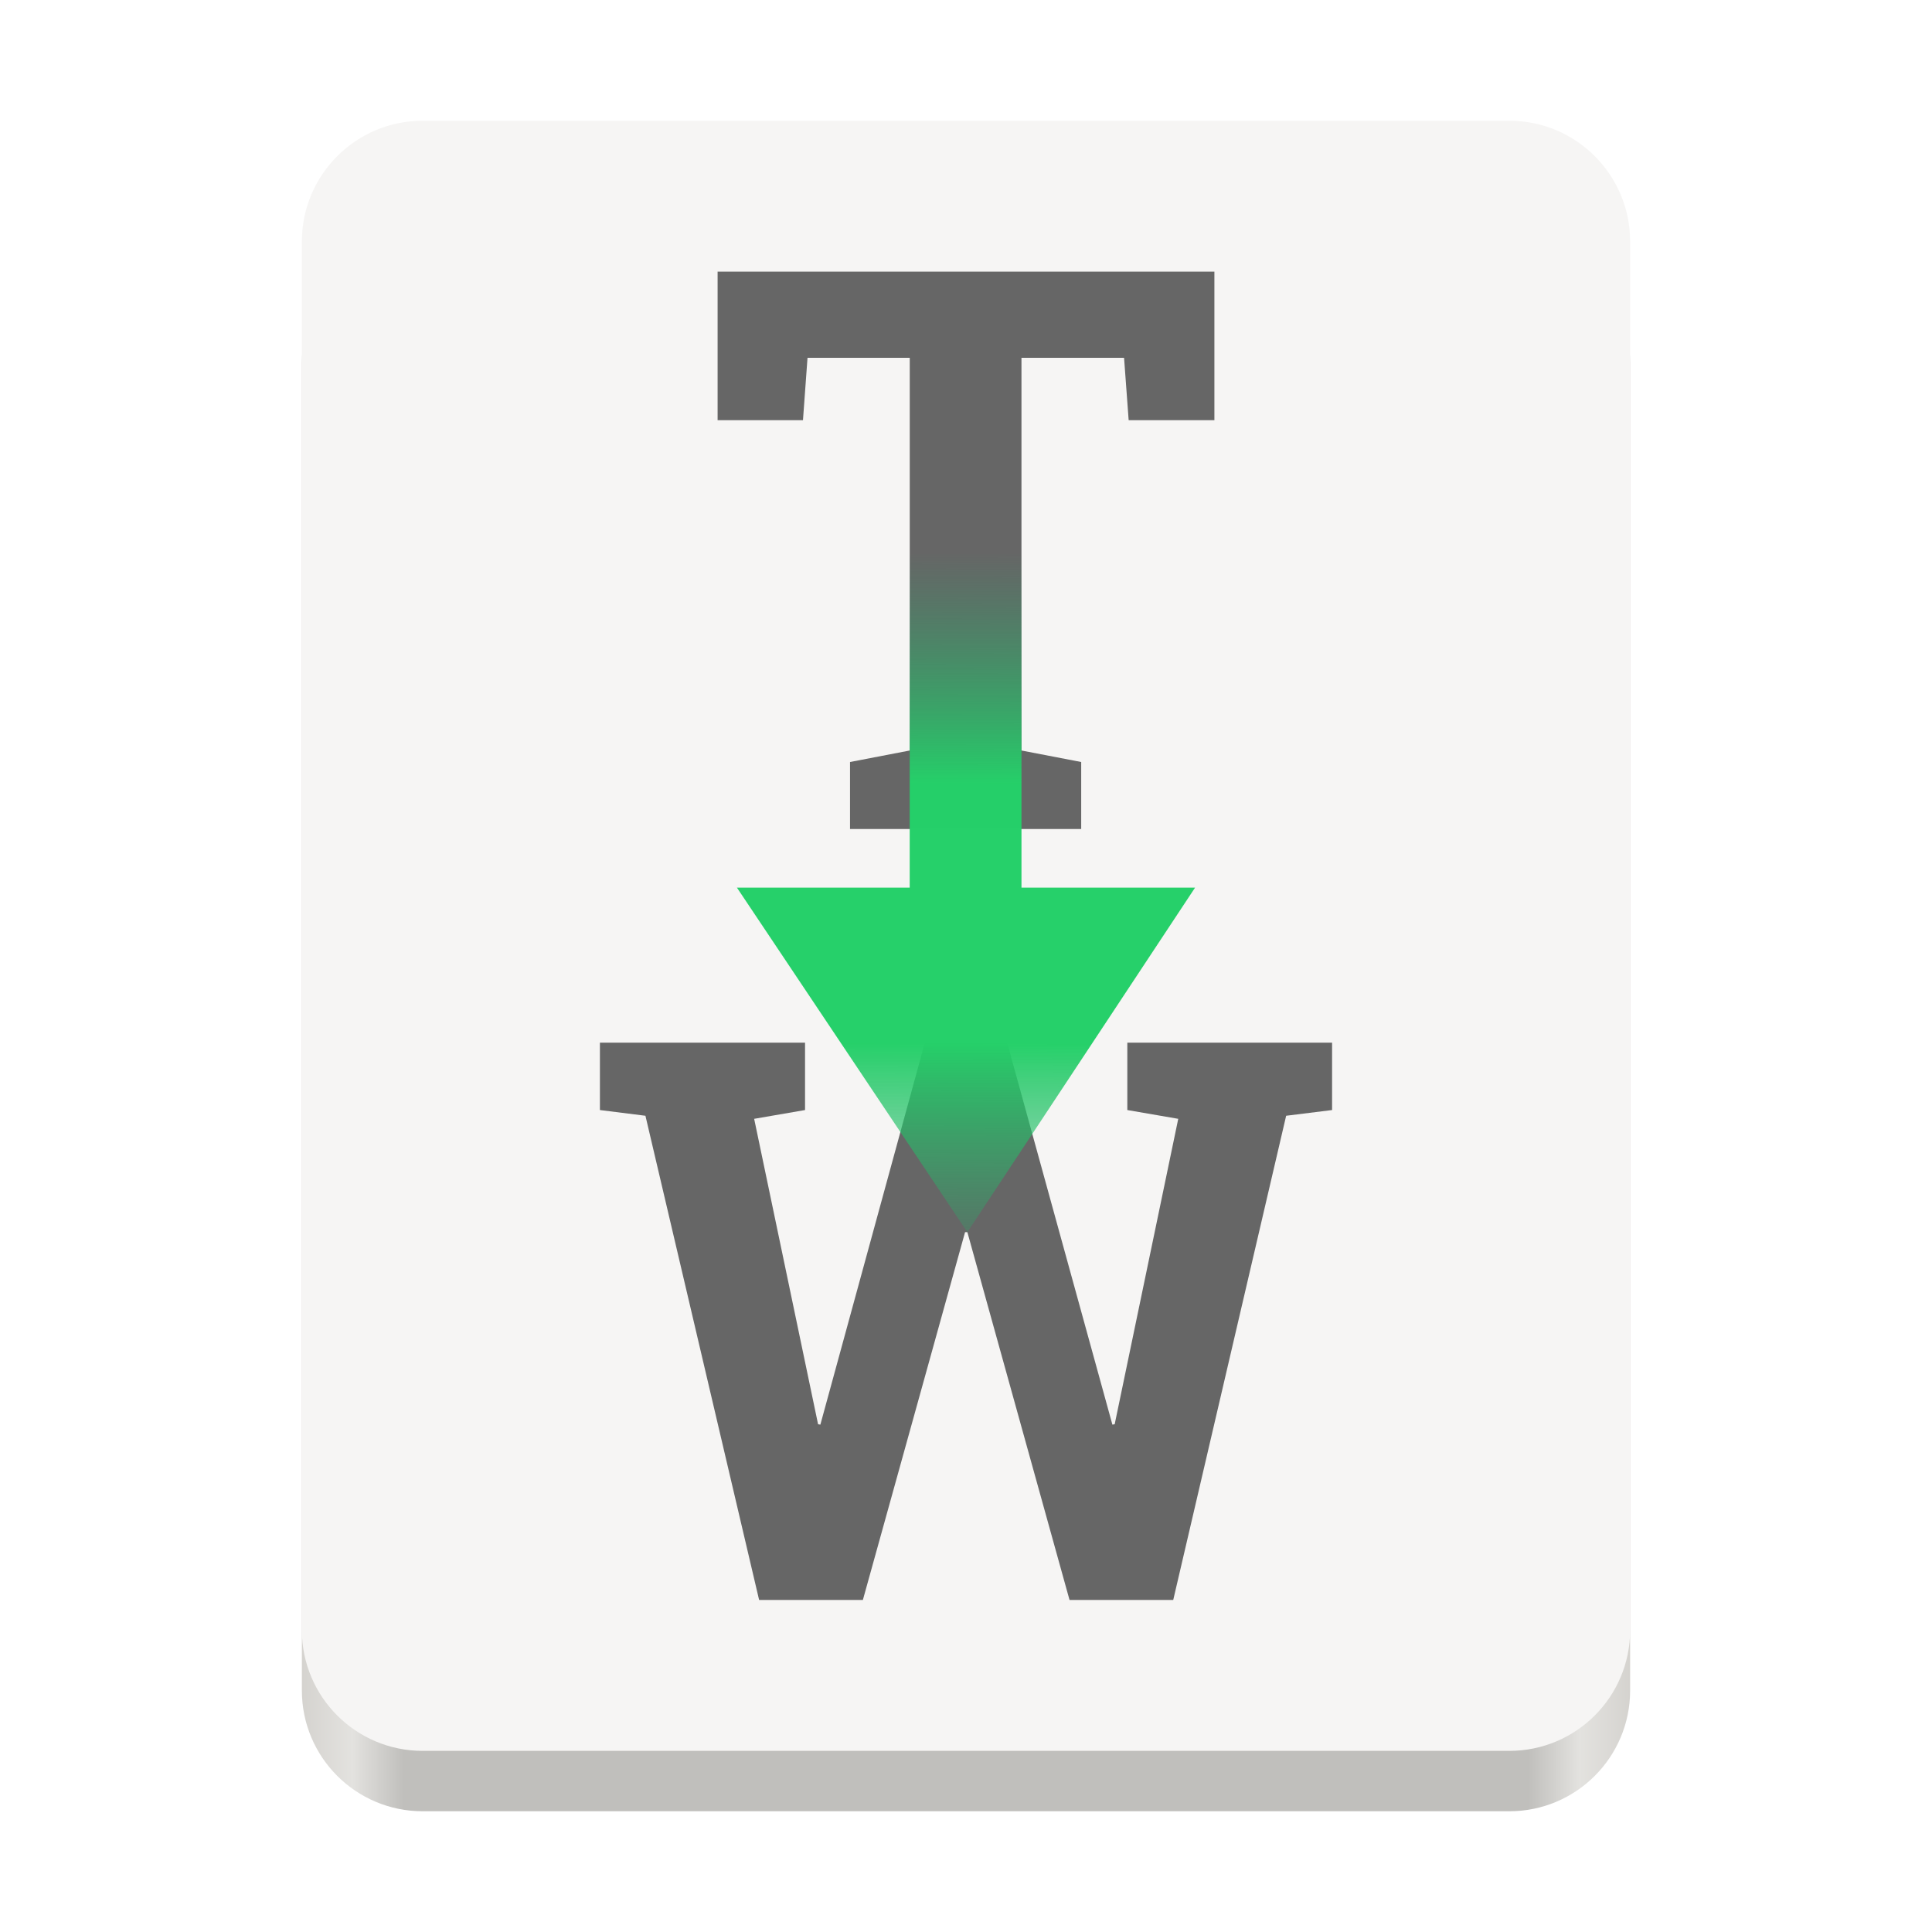
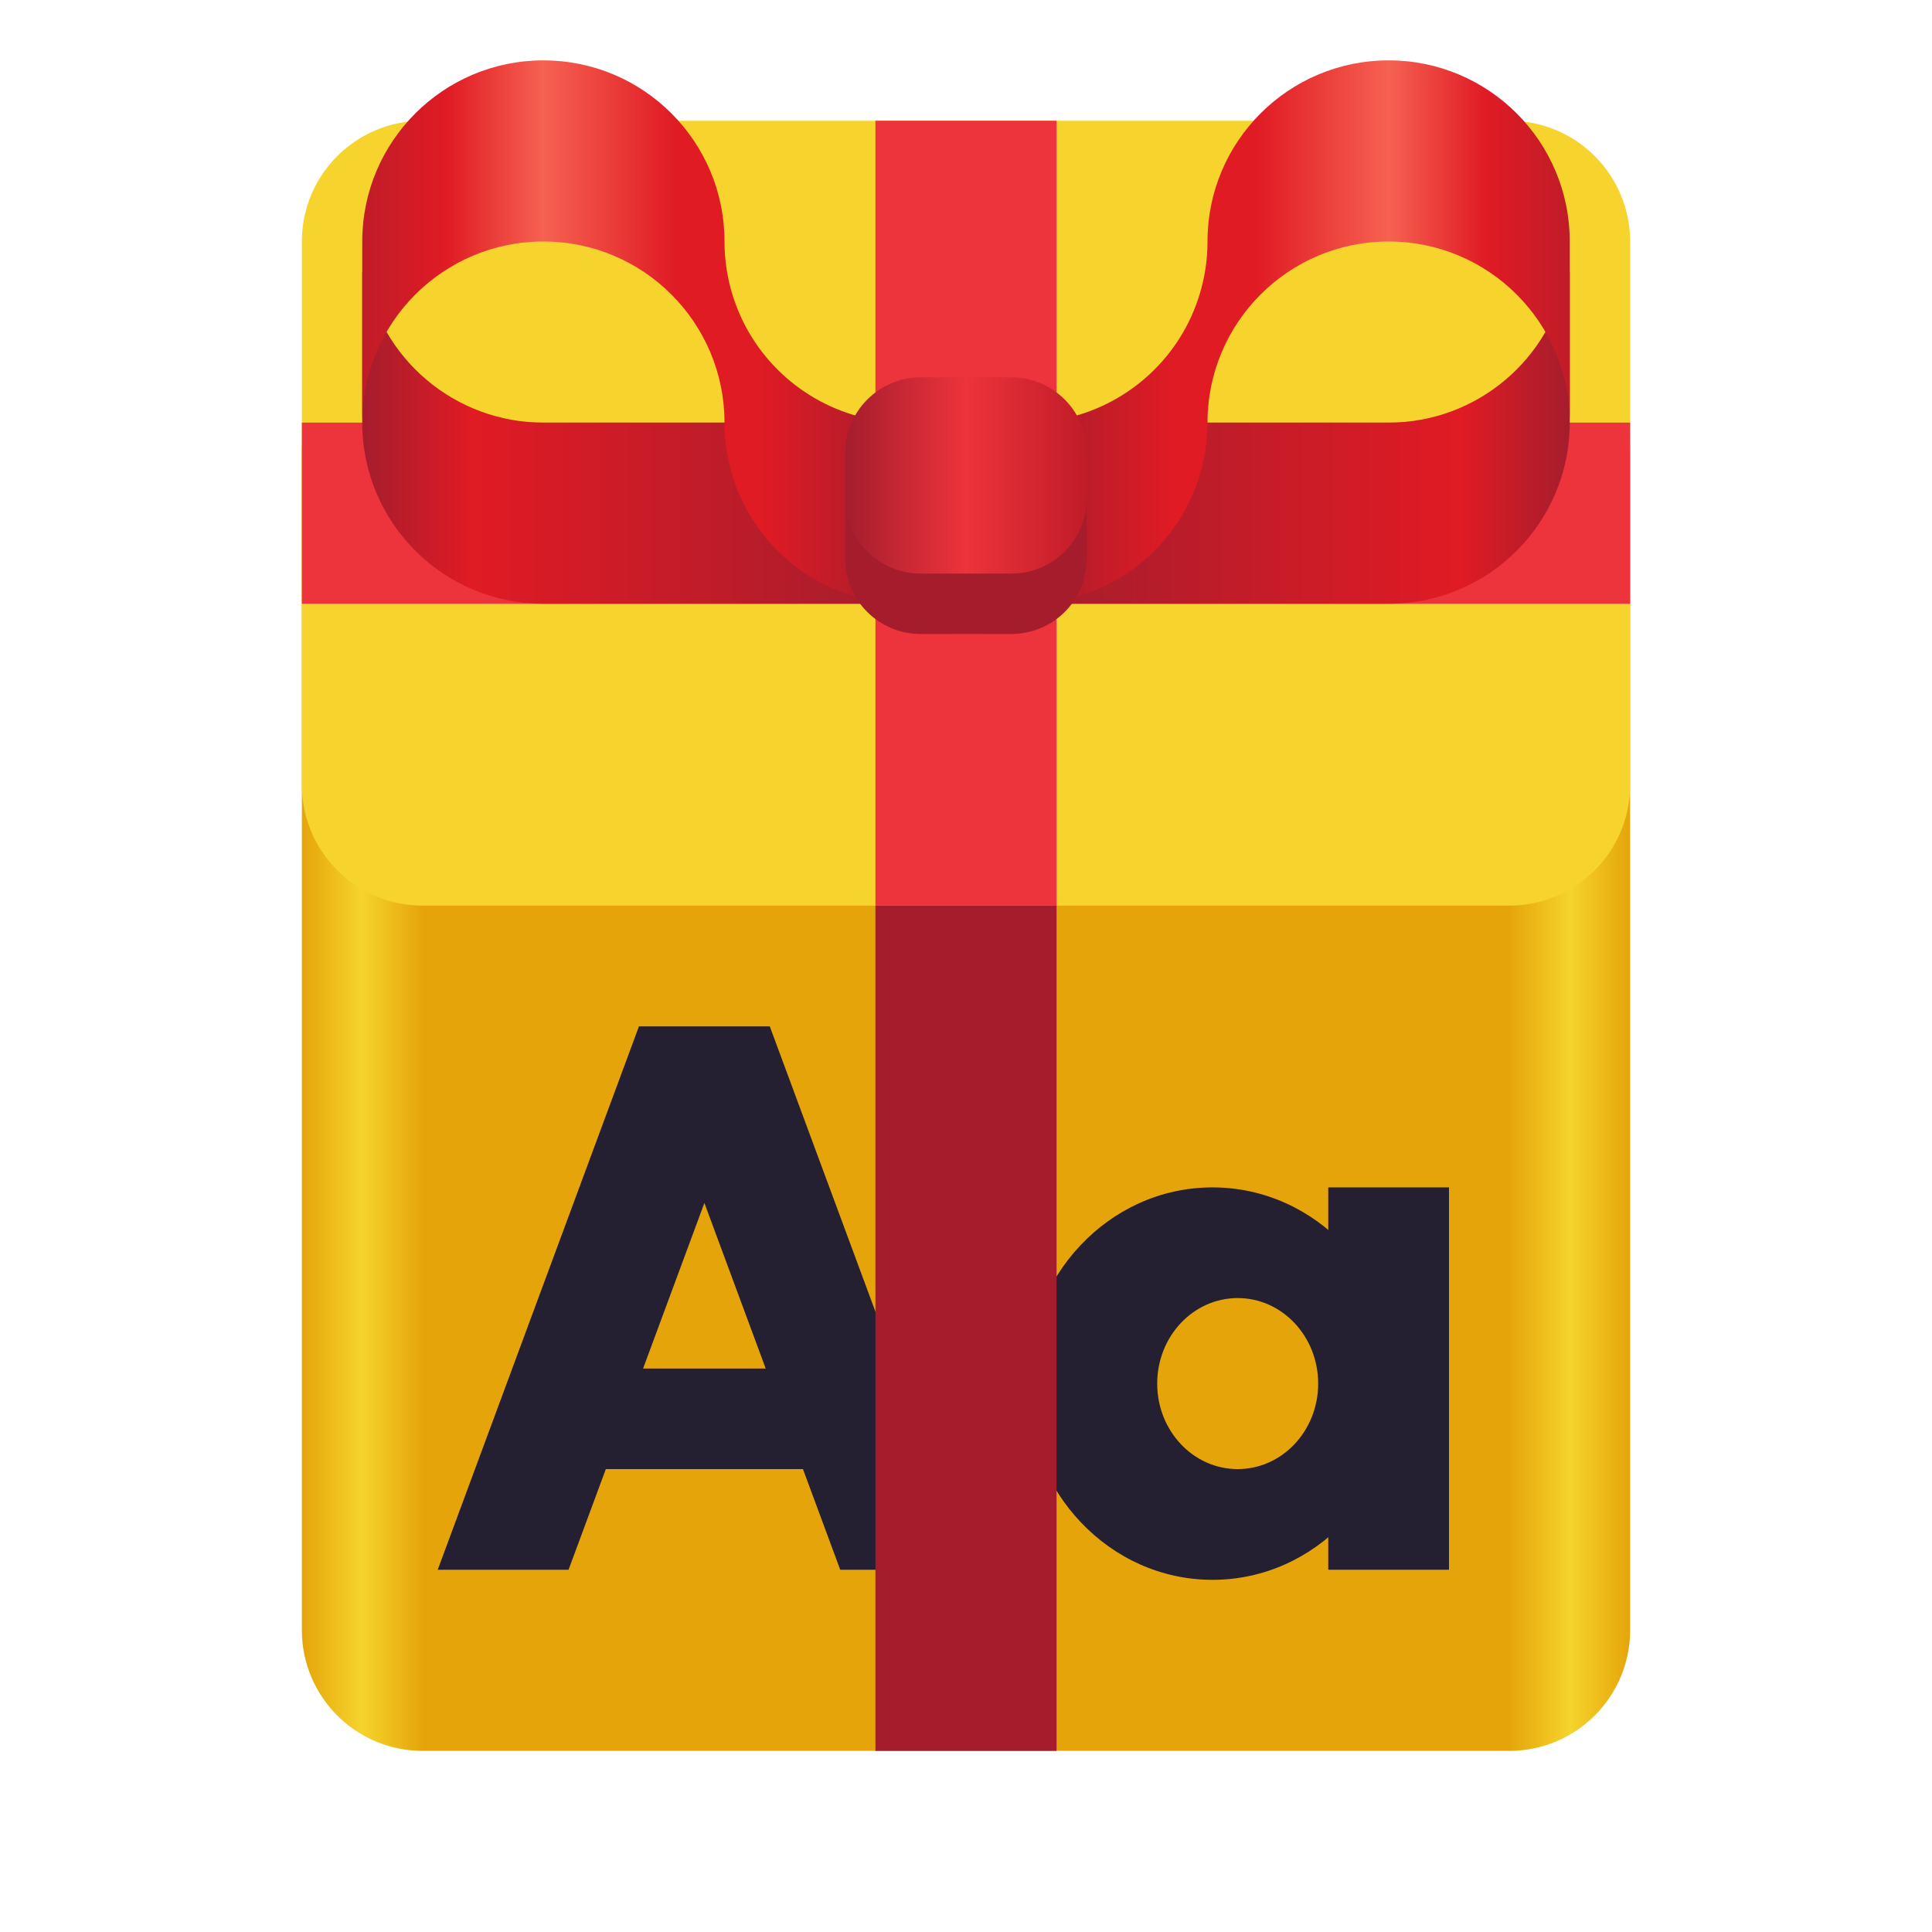
- <svg xmlns="http://www.w3.org/2000/svg" id="svg34" version="1.1" width="128px" viewBox="0 0 128 128" height="128px">
-   <defs id="defs38" />
-   <linearGradient y2="-449.394" y1="-449.394" x2="536.596" x1="88.596" gradientUnits="userSpaceOnUse" gradientTransform="matrix(0.196428,0,0,0.342105,2.59729,273.74)" id="a">
-     <stop id="stop2" stop-color="#d5d3cf" offset="0" />
-     <stop id="stop4" stop-color="#e3e2df" offset="0.038" />
-     <stop id="stop6" stop-color="#c0bfbc" offset="0.077" />
-     <stop id="stop8" stop-color="#c0bfbc" offset="0.923" />
-     <stop id="stop10" stop-color="#e3e2df" offset="0.962" />
-     <stop id="stop12" stop-color="#d5d3cf" offset="1" />
+ <svg xmlns="http://www.w3.org/2000/svg" xmlns:xlink="http://www.w3.org/1999/xlink" height="128px" viewBox="0 0 128 128" width="128px">
+   <linearGradient id="a" gradientTransform="matrix(0.211538 0 0 0.25 9.846145 53)" gradientUnits="userSpaceOnUse" x1="48" x2="464" y1="44" y2="44">
+     <stop offset="0" stop-color="#e5a50a" />
+     <stop offset="0.045" stop-color="#f6d32d" />
+     <stop offset="0.091" stop-color="#e5a50a" />
+     <stop offset="0.909" stop-color="#e5a50a" />
+     <stop offset="0.955" stop-color="#f6d32d" />
+     <stop offset="1" stop-color="#e5a50a" />
  </linearGradient>
-   <linearGradient gradientTransform="translate(-4)" y2="85.856" y1="36.715" x2="67.861" x1="68" gradientUnits="userSpaceOnUse" id="b">
-     <stop id="stop15" stop-opacity="0.011" stop-color="#26a269" offset="0" />
-     <stop id="stop17" stop-opacity="0.996" stop-color="#25d069" offset="0.309" />
-     <stop id="stop19" stop-opacity="0.996" stop-color="#25d069" offset="0.66" />
-     <stop id="stop21" stop-opacity="0" stop-color="#26a269" offset="1" />
+   <linearGradient id="b" gradientUnits="userSpaceOnUse">
+     <stop offset="0" stop-color="#a51d2d" />
+     <stop offset="0.2" stop-color="#e01b24" />
+     <stop offset="1" stop-color="#a51d2d" />
  </linearGradient>
-   <path style="fill:url(#a)" id="path24" fill="url(#a)" d="m 28,16 h 72 c 4.418,0 8,3.582 8,8 v 88 c 0,4.418 -3.582,8 -8,8 H 28 c -4.418,0 -8,-3.582 -8,-8 V 24 c 0,-4.418 3.582,-8 8,-8 z m 0,0" />
-   <path id="path26" fill="#f6f5f4" d="m 28,8 h 72 c 4.418,0 8,3.582 8,8 v 92 c 0,4.418 -3.582,8 -8,8 H 28 c -4.418,0 -8,-3.582 -8,-8 V 16 c 0,-4.418 3.582,-8 8,-8 z m 0,0" />
-   <path id="path28" fill="#666666" d="m 80.457,18 v 9.84 h -5.68 l -0.305,-4.133 h -6.797 v 26.016 l 3.957,0.762 v 4.438 H 56.316 v -4.438 l 3.957,-0.762 V 23.707 H 53.5 l -0.301,4.133 h -5.656 V 18 Z m 0,0" />
-   <path id="path30" fill="#666666" d="M 88.254,73.543 85.211,73.922 77.73,106 H 70.859 L 64.09,81.633 H 63.938 L 57.168,106 h -6.875 l -7.531,-32.078 -3.016,-0.379 v -4.465 h 13.59 v 4.465 l -3.371,0.582 4.234,20.234 0.152,0.027 6.922,-25.309 h 5.453 l 6.973,25.309 0.152,-0.027 L 78.062,74.125 74.688,73.543 v -4.465 h 13.566 z m 0,0" />
-   <path style="fill:url(#b)" id="path32" fill="url(#b)" d="m 60.27,36.715 v 22.094 H 48.824 L 64.09,81.633 79.176,58.809 h -11.5 v -22.094 z m 0,0" />
+   <linearGradient id="c" x1="24" x2="60" xlink:href="#b" y1="29" y2="29" />
+   <linearGradient id="d" gradientUnits="userSpaceOnUse">
+     <stop offset="0" stop-color="#c01c28" />
+     <stop offset="0.156" stop-color="#e01b24" />
+     <stop offset="0.333" stop-color="#f66151" />
+     <stop offset="0.575" stop-color="#e01b24" />
+     <stop offset="0.73" stop-color="#e01b24" />
+     <stop offset="1" stop-color="#a51d2d" />
+   </linearGradient>
+   <linearGradient id="e" x1="24" x2="60" xlink:href="#d" y1="22" y2="22" />
+   <linearGradient id="f" gradientTransform="matrix(-1 0 0 1 36 -96)" x1="-68" x2="-32" xlink:href="#b" y1="125" y2="125" />
+   <linearGradient id="g" gradientTransform="matrix(-1 0 0 1 36 -96)" x1="-68" x2="-32" xlink:href="#d" y1="118" y2="118" />
+   <linearGradient id="h" gradientTransform="matrix(2 0 0 0.944444 -64 -175.2222)" gradientUnits="userSpaceOnUse" x1="60" x2="68" y1="221" y2="221">
+     <stop offset="0" stop-color="#a51d2d" />
+     <stop offset="0.5" stop-color="#ed333b" />
+     <stop offset="1" stop-color="#c01c28" />
+   </linearGradient>
+   <path d="m 28 22 h 72 c 4.418 0 8 3.582 8 8 v 78 c 0 4.418 -3.582 8 -8 8 h -72 c -4.418 0 -8 -3.582 -8 -8 v -78 c 0 -4.418 3.582 -8 8 -8 z m 0 0" fill="url(#a)" />
+   <path d="m 28 8 h 72 c 4.418 0 8 3.582 8 8 v 36 c 0 4.418 -3.582 8 -8 8 h -72 c -4.418 0 -8 -3.582 -8 -8 v -36 c 0 -4.418 3.582 -8 8 -8 z m 0 0" fill="#f6d32d" />
+   <path d="m 20 28 h 88 v 12 h -88 z m 0 0" fill="#ed333b" />
+   <g fill="#241f31">
+     <path d="m 46.668 79.699 l -9 24.301 h -8.668 l 13.332 -36 h 8.668 l 13.332 36 h -8.664 z" />
+     <path d="m 37 90.668 h 19.332 v 6.664 h -19.332 z m 0 0" />
+     <path d="m 88 78.668 h 8 v 25.332 h -8 z m 0 0" />
+     <path d="m 80.23 78.668 c -6.773 0.059 -12.23 5.863 -12.23 13 c 0 7.18 5.523 13 12.332 13 c 6.812 0 12.336 -5.82 12.336 -13 c 0 -7.18 -5.523 -13 -12.336 -13 c -0.035 0 -0.066 0 -0.102 0 z m 1.77 7.332 c 2.945 0 5.332 2.535 5.332 5.668 c 0 3.129 -2.387 5.664 -5.332 5.664 s -5.332 -2.535 -5.332 -5.664 c 0 -3.133 2.387 -5.668 5.332 -5.668 z m 0 0" />
+   </g>
+   <path d="m 70 60 v 56 h -12 v -56 z m 0 0" fill="#a51d2d" />
+   <path d="m 70 8 v 52 h -12 v -52 z m 0 0" fill="#ed333b" />
+   <path d="m 24 18 v 10 c 0 6.629 5.371 12 12 12 h 24 v -12 h -24 c -5.852 -0.004 -10.848 -4.23 -11.824 -10 z m 0 0" fill="url(#c)" />
+   <path d="m 36 4 c -6.629 0 -12 5.371 -12 12 v 12 c 0 -6.629 5.371 -12 12 -12 s 12 5.371 12 12 c 0 2.105 0.555 4.176 1.605 6 c 2.145 3.711 6.109 6 10.395 6 v -12 c -4.285 0 -8.25 -2.289 -10.395 -6 c -1.051 -1.824 -1.605 -3.895 -1.605 -6 c 0 -6.629 -5.371 -12 -12 -12 z m 0 0" fill="url(#e)" />
+   <path d="m 104 18 v 10 c 0 6.629 -5.371 12 -12 12 h -24 v -12 h 24 c 5.852 -0.004 10.848 -4.23 11.824 -10 z m 0 0" fill="url(#f)" />
+   <path d="m 92 4 c 6.629 0 12 5.371 12 12 v 12 c 0 -6.629 -5.371 -12 -12 -12 s -12 5.371 -12 12 c 0 2.105 -0.555 4.176 -1.605 6 c -2.145 3.711 -6.109 6 -10.395 6 v -12 c 4.285 0 8.25 -2.289 10.395 -6 c 1.051 -1.824 1.605 -3.895 1.605 -6 c 0 -6.629 5.371 -12 12 -12 z m 0 0" fill="url(#g)" />
+   <path d="m 61 25 h 6 c 2.762 0 5 2.238 5 5 v 7 c 0 2.762 -2.238 5 -5 5 h -6 c -2.762 0 -5 -2.238 -5 -5 v -7 c 0 -2.762 2.238 -5 5 -5 z m 0 0" fill="url(#h)" />
+   <path d="m 56 33 v 4 c 0 2.77 2.23 5 5 5 h 6 c 2.77 0 5 -2.23 5 -5 v -4 c 0 2.77 -2.23 5 -5 5 h -6 c -2.77 0 -5 -2.23 -5 -5 z m 0 0" fill="#a51d2d" />
</svg>
